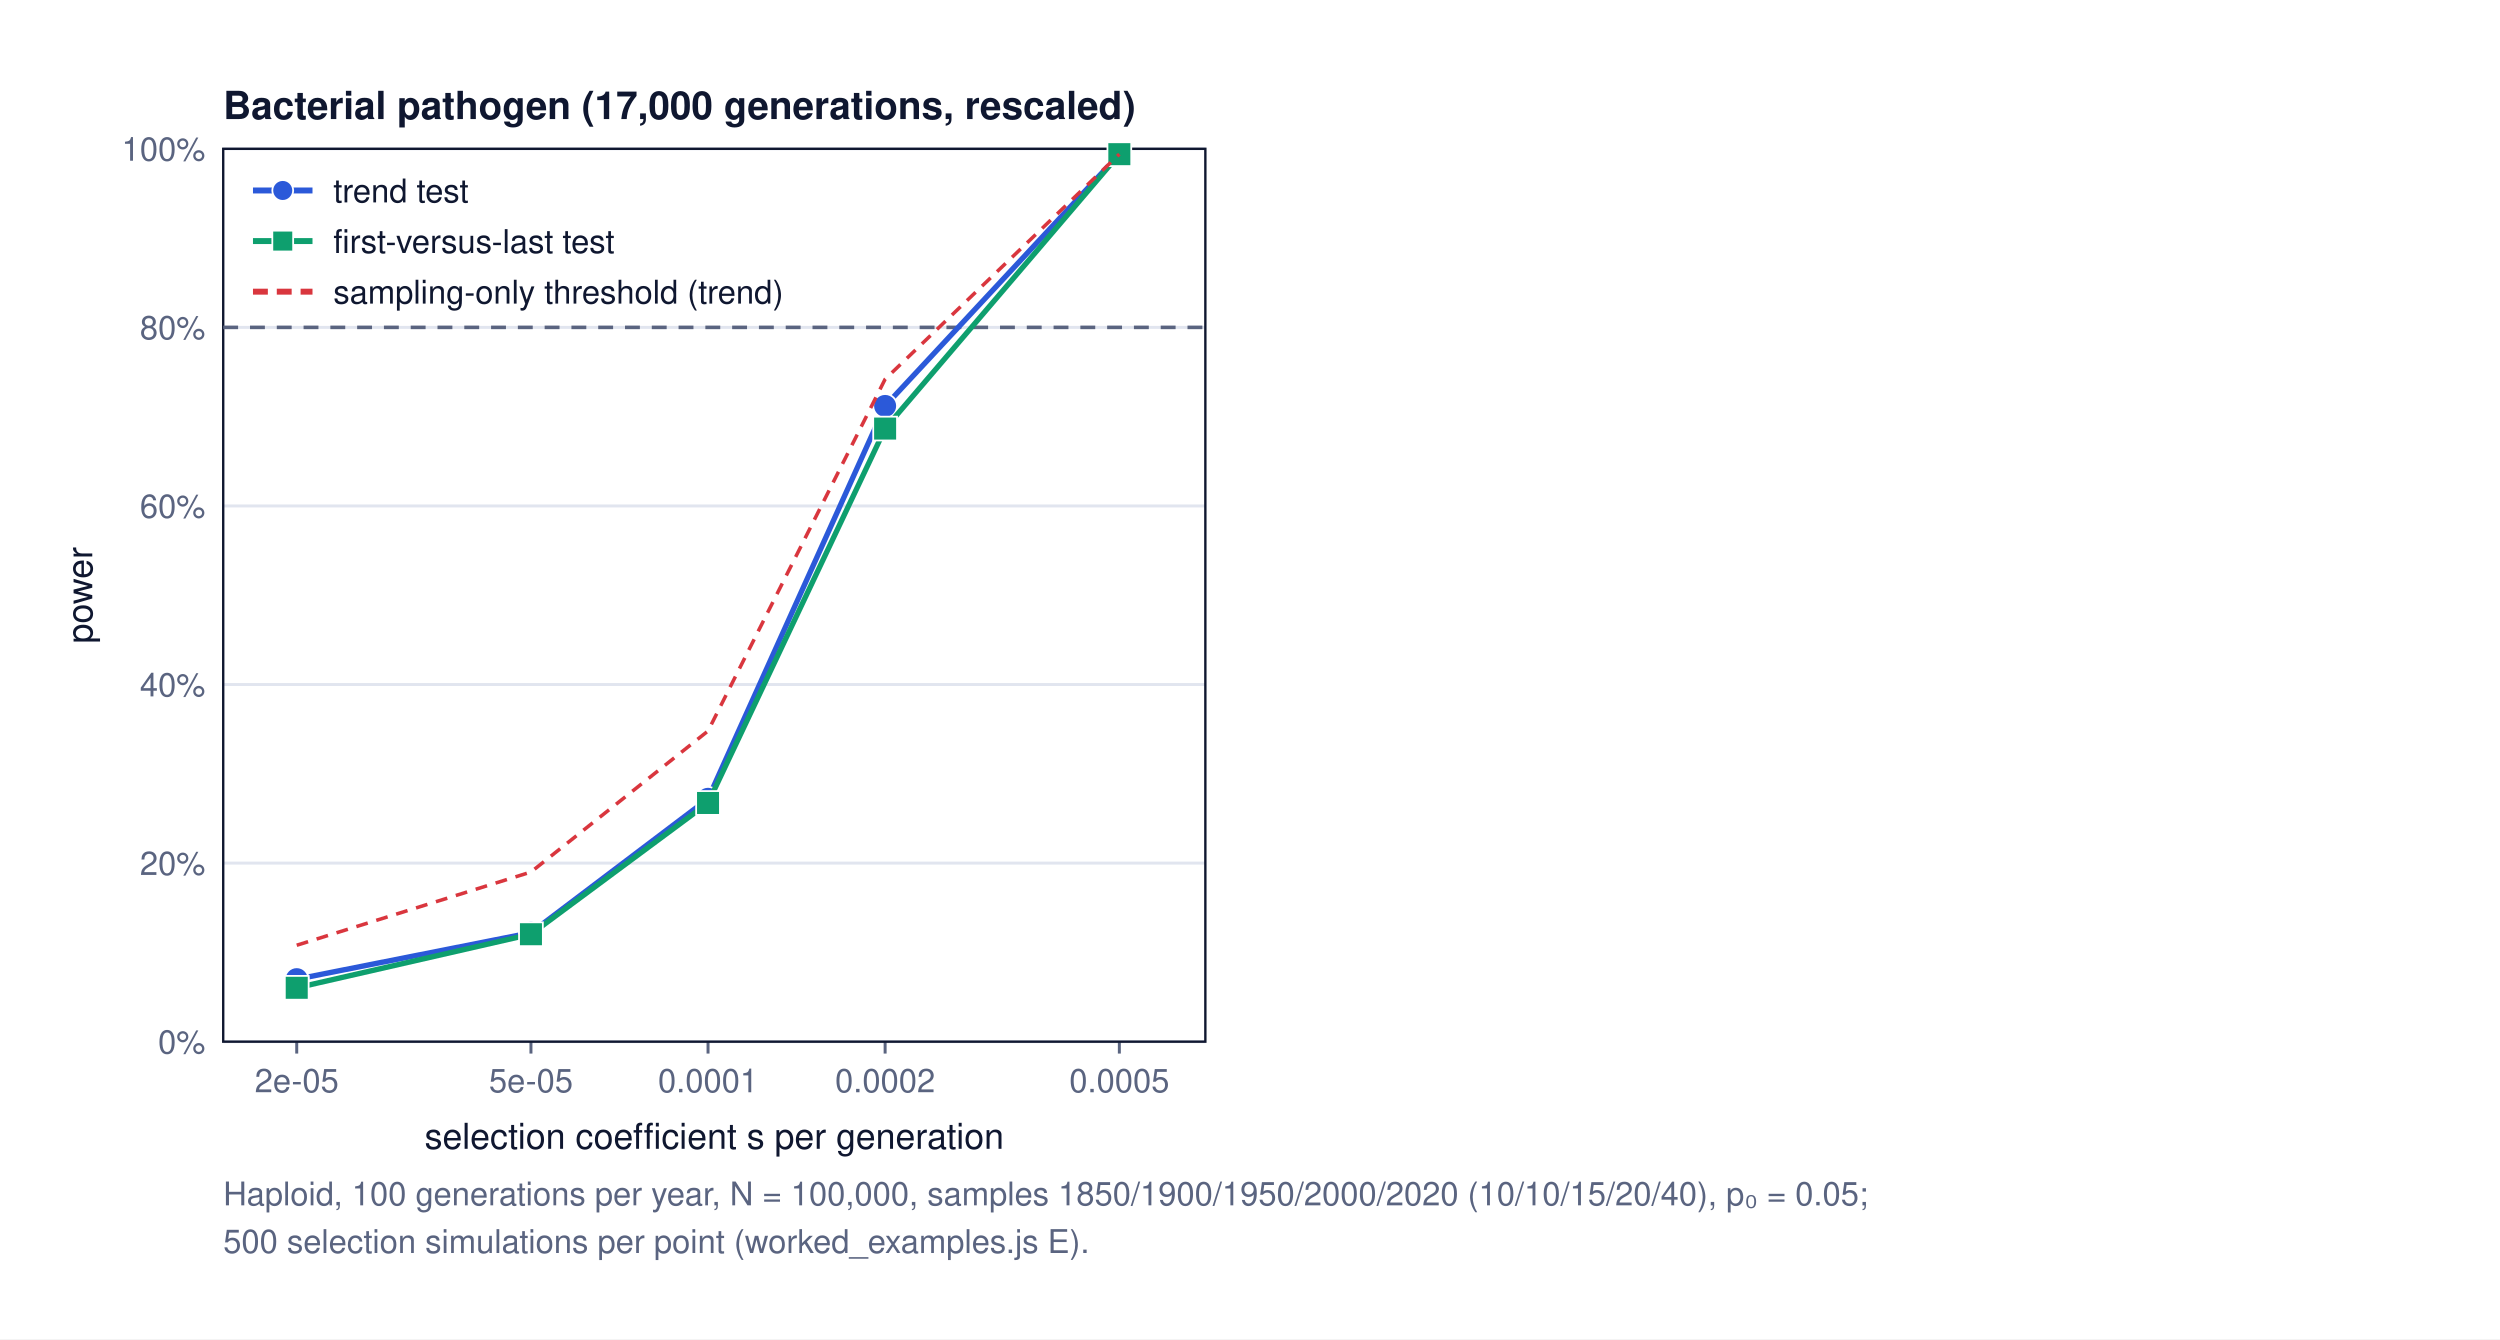
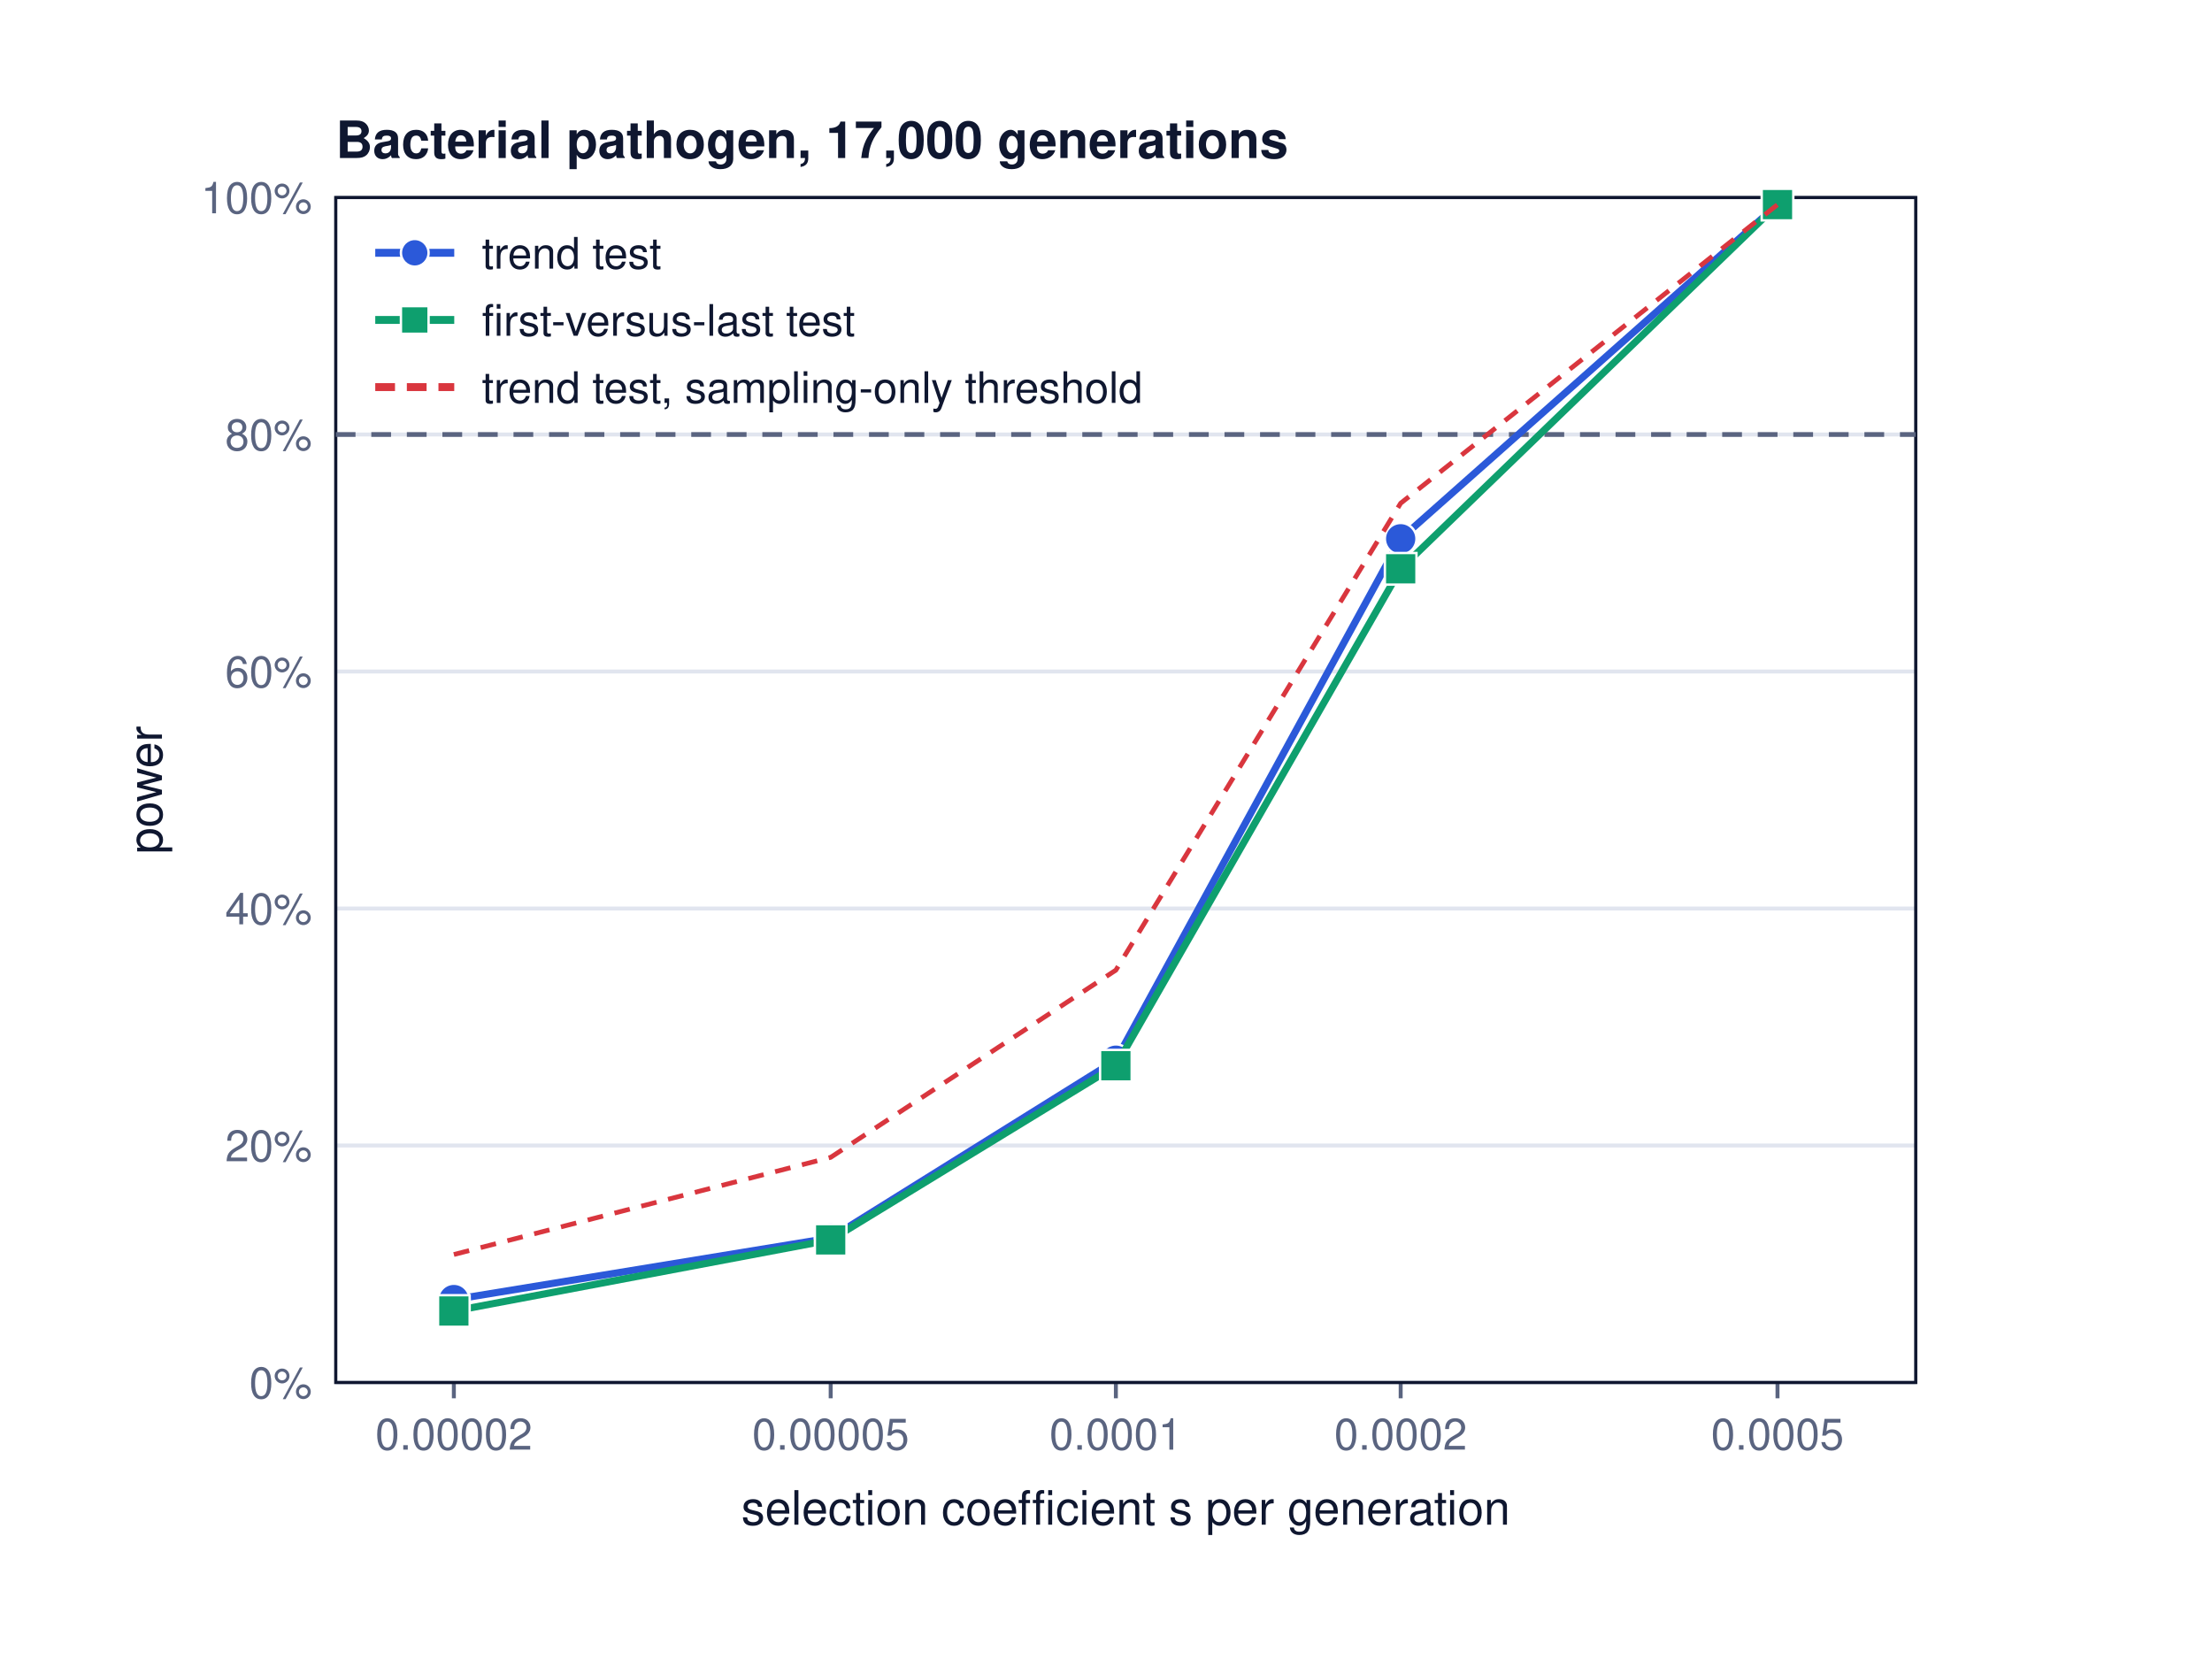
- <svg xmlns="http://www.w3.org/2000/svg" width="840" height="450" viewBox="0 0 840 450" font-family="Helvetica,Arial,sans-serif">
+ <svg xmlns="http://www.w3.org/2000/svg" width="560" height="420" viewBox="0 0 560 420" font-family="Helvetica,Arial,sans-serif">
  <defs>
    <g id="m0">
      <circle r="4" fill="#2B59D9" stroke="#fff" stroke-width="0.6" />
    </g>
    <g id="m1">
      <rect x="-4" y="-4" width="8" height="8" fill="#0E9F6E" stroke="#fff" stroke-width="0.6" />
    </g>
    <g id="m2">
      <circle r="3.5" fill="#2B59D9" stroke="#fff" stroke-width="0.6" />
    </g>
    <g id="m3">
      <rect x="-3.5" y="-3.5" width="7.0" height="7.0" fill="#0E9F6E" stroke="#fff" stroke-width="0.6" />
    </g>
  </defs>
-   <rect width="840" height="450" fill="#fff" />
-   <text x="75.0" y="40.0" font-size="13" text-anchor="start" fill="#0F1730" font-weight="600">Bacterial pathogen (17,000 generations, rescaled)</text>
-   <line x1="75" x2="405" y1="350.0" y2="350.0" stroke="#E1E5EF" />
-   <text x="69" y="354.0" font-size="11" text-anchor="end" fill="#5A6480">0%</text>
-   <line x1="75" x2="405" y1="290.0" y2="290.0" stroke="#E1E5EF" />
-   <text x="69" y="294.0" font-size="11" text-anchor="end" fill="#5A6480">20%</text>
-   <line x1="75" x2="405" y1="230.0" y2="230.0" stroke="#E1E5EF" />
-   <text x="69" y="234.0" font-size="11" text-anchor="end" fill="#5A6480">40%</text>
-   <line x1="75" x2="405" y1="170.0" y2="170.0" stroke="#E1E5EF" />
-   <text x="69" y="174.0" font-size="11" text-anchor="end" fill="#5A6480">60%</text>
-   <line x1="75" x2="405" y1="110.0" y2="110.0" stroke="#E1E5EF" />
-   <text x="69" y="114.0" font-size="11" text-anchor="end" fill="#5A6480">80%</text>
-   <line x1="75" x2="405" y1="50.0" y2="50.0" stroke="#E1E5EF" />
-   <text x="69" y="54.0" font-size="11" text-anchor="end" fill="#5A6480">100%</text>
-   <line x1="99.7" x2="99.7" y1="350" y2="354" stroke="#5A6480" />
-   <text x="99.7" y="367" font-size="11" text-anchor="middle" fill="#5A6480">2e-05</text>
-   <line x1="178.4" x2="178.4" y1="350" y2="354" stroke="#5A6480" />
-   <text x="178.4" y="367" font-size="11" text-anchor="middle" fill="#5A6480">5e-05</text>
-   <line x1="237.9" x2="237.9" y1="350" y2="354" stroke="#5A6480" />
-   <text x="237.9" y="367" font-size="11" text-anchor="middle" fill="#5A6480">0.0001</text>
-   <line x1="297.4" x2="297.4" y1="350" y2="354" stroke="#5A6480" />
-   <text x="297.4" y="367" font-size="11" text-anchor="middle" fill="#5A6480">0.0002</text>
-   <line x1="376.1" x2="376.1" y1="350" y2="354" stroke="#5A6480" />
-   <text x="376.1" y="367" font-size="11" text-anchor="middle" fill="#5A6480">0.0005</text>
-   <rect x="75" y="50" width="330" height="300" fill="none" stroke="#0F1730" stroke-width=".8" />
-   <text x="240.0" y="386.0" font-size="12" text-anchor="middle" fill="#0F1730">selection coefficient s per generation</text>
-   <text x="31.0" y="200.0" font-size="12" text-anchor="middle" fill="#0F1730" transform="rotate(-90 31.0 200.0)">power</text>
-   <path d="M75.0 110.0L405.0 110.0" fill="none" stroke="#5A6480" stroke-width="1.2" stroke-dasharray="5 4" stroke-opacity="1" />
-   <path d="M99.7 329.0L178.4 313.4L237.9 268.4L297.4 136.4L376.1 51.8" fill="none" stroke="#2B59D9" stroke-width="1.8" stroke-opacity="1" />
-   <use href="#m0" x="99.7" y="329.0" />
-   <use href="#m0" x="178.4" y="313.4" />
-   <use href="#m0" x="237.9" y="268.4" />
-   <use href="#m0" x="297.4" y="136.4" />
-   <use href="#m0" x="376.1" y="51.8" />
-   <path d="M99.7 331.9L178.4 313.9L237.9 269.8L297.4 144.0L376.1 51.8" fill="none" stroke="#0E9F6E" stroke-width="1.8" stroke-opacity="1" />
-   <use href="#m1" x="99.7" y="331.9" />
-   <use href="#m1" x="178.4" y="313.9" />
-   <use href="#m1" x="237.9" y="269.8" />
-   <use href="#m1" x="297.4" y="144.0" />
-   <use href="#m1" x="376.1" y="51.8" />
-   <path d="M99.7 317.6L178.4 293.0L237.9 245.6L297.4 127.4L376.1 51.8" fill="none" stroke="#D9363E" stroke-width="1.2" stroke-dasharray="4 3" stroke-opacity="1" />
-   <line x1="85" x2="105" y1="64" y2="64" stroke="#2B59D9" stroke-width="2" />
-   <use href="#m2" x="95.0" y="64.0" />
-   <text x="112.0" y="68.0" font-size="11" text-anchor="start" fill="#0F1730">trend test</text>
-   <line x1="85" x2="105" y1="81" y2="81" stroke="#0E9F6E" stroke-width="2" />
-   <use href="#m3" x="95.0" y="81.0" />
-   <text x="112.0" y="85.0" font-size="11" text-anchor="start" fill="#0F1730">first-versus-last test</text>
-   <line x1="85" x2="105" y1="98" y2="98" stroke="#D9363E" stroke-width="2" stroke-dasharray="5 3" />
-   <text x="112.0" y="102.0" font-size="11" text-anchor="start" fill="#0F1730">sampling-only threshold (trend)</text>
-   <text x="75.0" y="405.0" font-size="11" text-anchor="start" fill="#5A6480">Haploid, 100 generations per year, N = 100,000, samples 1850/1900/1950/2000/2020 (10/10/15/20/40), p₀ = 0.05;</text>
-   <text x="75.0" y="421.0" font-size="11" text-anchor="start" fill="#5A6480">500 selection simulations per point (worked_examples.js E).</text>
+   <rect width="560" height="420" fill="#fff" />
+   <text x="85.0" y="40.0" font-size="13" text-anchor="start" fill="#0F1730" font-weight="600">Bacterial pathogen, 17,000 generations</text>
+   <line x1="85" x2="485" y1="350.0" y2="350.0" stroke="#E1E5EF" />
+   <text x="79" y="354.0" font-size="11" text-anchor="end" fill="#5A6480">0%</text>
+   <line x1="85" x2="485" y1="290.0" y2="290.0" stroke="#E1E5EF" />
+   <text x="79" y="294.0" font-size="11" text-anchor="end" fill="#5A6480">20%</text>
+   <line x1="85" x2="485" y1="230.0" y2="230.0" stroke="#E1E5EF" />
+   <text x="79" y="234.0" font-size="11" text-anchor="end" fill="#5A6480">40%</text>
+   <line x1="85" x2="485" y1="170.0" y2="170.0" stroke="#E1E5EF" />
+   <text x="79" y="174.0" font-size="11" text-anchor="end" fill="#5A6480">60%</text>
+   <line x1="85" x2="485" y1="110.0" y2="110.0" stroke="#E1E5EF" />
+   <text x="79" y="114.0" font-size="11" text-anchor="end" fill="#5A6480">80%</text>
+   <line x1="85" x2="485" y1="50.0" y2="50.0" stroke="#E1E5EF" />
+   <text x="79" y="54.0" font-size="11" text-anchor="end" fill="#5A6480">100%</text>
+   <line x1="114.9" x2="114.9" y1="350" y2="354" stroke="#5A6480" />
+   <text x="114.9" y="367" font-size="11" text-anchor="middle" fill="#5A6480">0.00002</text>
+   <line x1="210.3" x2="210.3" y1="350" y2="354" stroke="#5A6480" />
+   <text x="210.3" y="367" font-size="11" text-anchor="middle" fill="#5A6480">0.00005</text>
+   <line x1="282.5" x2="282.5" y1="350" y2="354" stroke="#5A6480" />
+   <text x="282.5" y="367" font-size="11" text-anchor="middle" fill="#5A6480">0.0001</text>
+   <line x1="354.6" x2="354.6" y1="350" y2="354" stroke="#5A6480" />
+   <text x="354.6" y="367" font-size="11" text-anchor="middle" fill="#5A6480">0.0002</text>
+   <line x1="450.0" x2="450.0" y1="350" y2="354" stroke="#5A6480" />
+   <text x="450.0" y="367" font-size="11" text-anchor="middle" fill="#5A6480">0.0005</text>
+   <rect x="85" y="50" width="400" height="300" fill="none" stroke="#0F1730" stroke-width=".8" />
+   <text x="285.0" y="386.0" font-size="12" text-anchor="middle" fill="#0F1730">selection coefficient s per generation</text>
+   <text x="41.0" y="200.0" font-size="12" text-anchor="middle" fill="#0F1730" transform="rotate(-90 41.0 200.0)">power</text>
+   <path d="M85.0 110.0L485.0 110.0" fill="none" stroke="#5A6480" stroke-width="1.2" stroke-dasharray="5 4" stroke-opacity="1" />
+   <path d="M114.9 329.0L210.3 313.4L282.5 268.4L354.6 136.4L450.0 51.8" fill="none" stroke="#2B59D9" stroke-width="1.8" stroke-opacity="1" />
+   <use href="#m0" x="114.9" y="329.0" />
+   <use href="#m0" x="210.3" y="313.4" />
+   <use href="#m0" x="282.5" y="268.4" />
+   <use href="#m0" x="354.6" y="136.4" />
+   <use href="#m0" x="450.0" y="51.8" />
+   <path d="M114.9 331.9L210.3 313.9L282.5 269.8L354.6 144.0L450.0 51.8" fill="none" stroke="#0E9F6E" stroke-width="1.8" stroke-opacity="1" />
+   <use href="#m1" x="114.9" y="331.9" />
+   <use href="#m1" x="210.3" y="313.9" />
+   <use href="#m1" x="282.5" y="269.8" />
+   <use href="#m1" x="354.6" y="144.0" />
+   <use href="#m1" x="450.0" y="51.8" />
+   <path d="M114.9 317.6L210.3 293.0L282.5 245.6L354.6 127.4L450.0 51.8" fill="none" stroke="#D9363E" stroke-width="1.2" stroke-dasharray="4 3" stroke-opacity="1" />
+   <line x1="95" x2="115" y1="64" y2="64" stroke="#2B59D9" stroke-width="2" />
+   <use href="#m2" x="105.0" y="64.0" />
+   <text x="122.0" y="68.0" font-size="11" text-anchor="start" fill="#0F1730">trend test</text>
+   <line x1="95" x2="115" y1="81" y2="81" stroke="#0E9F6E" stroke-width="2" />
+   <use href="#m3" x="105.0" y="81.0" />
+   <text x="122.0" y="85.0" font-size="11" text-anchor="start" fill="#0F1730">first-versus-last test</text>
+   <line x1="95" x2="115" y1="98" y2="98" stroke="#D9363E" stroke-width="2" stroke-dasharray="5 3" />
+   <text x="122.0" y="102.0" font-size="11" text-anchor="start" fill="#0F1730">trend test, sampling-only threshold</text>
</svg>
